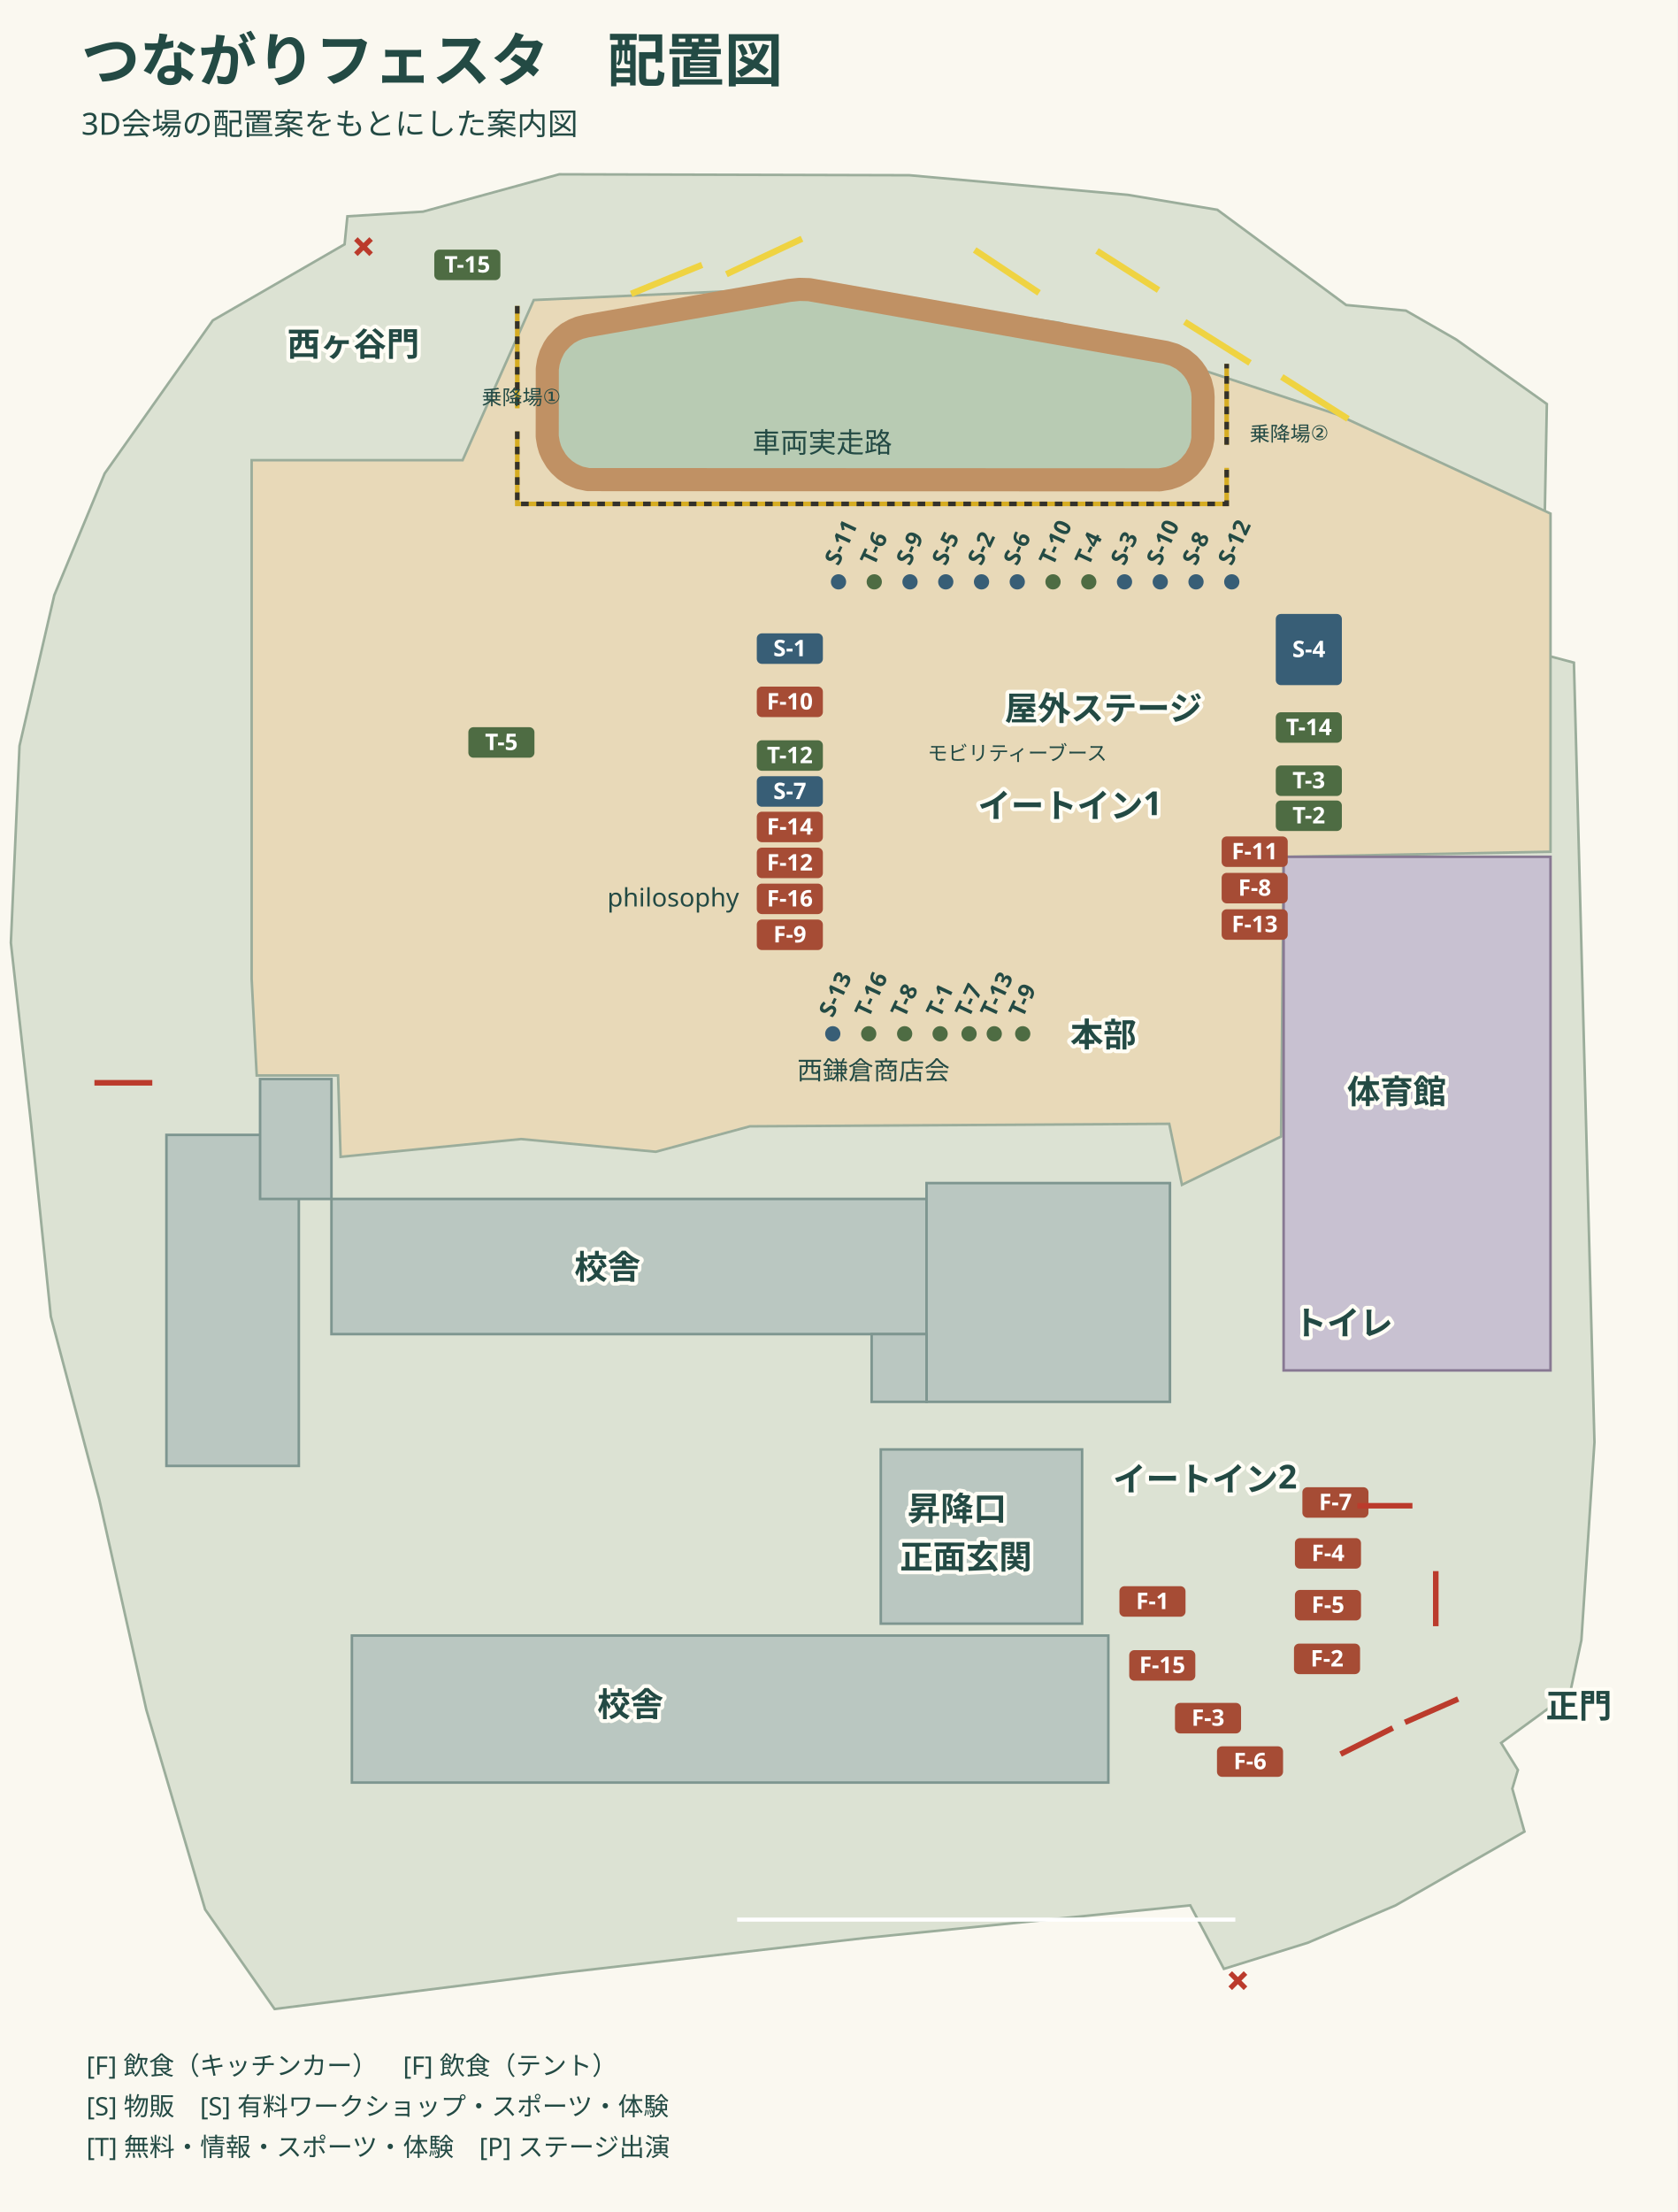
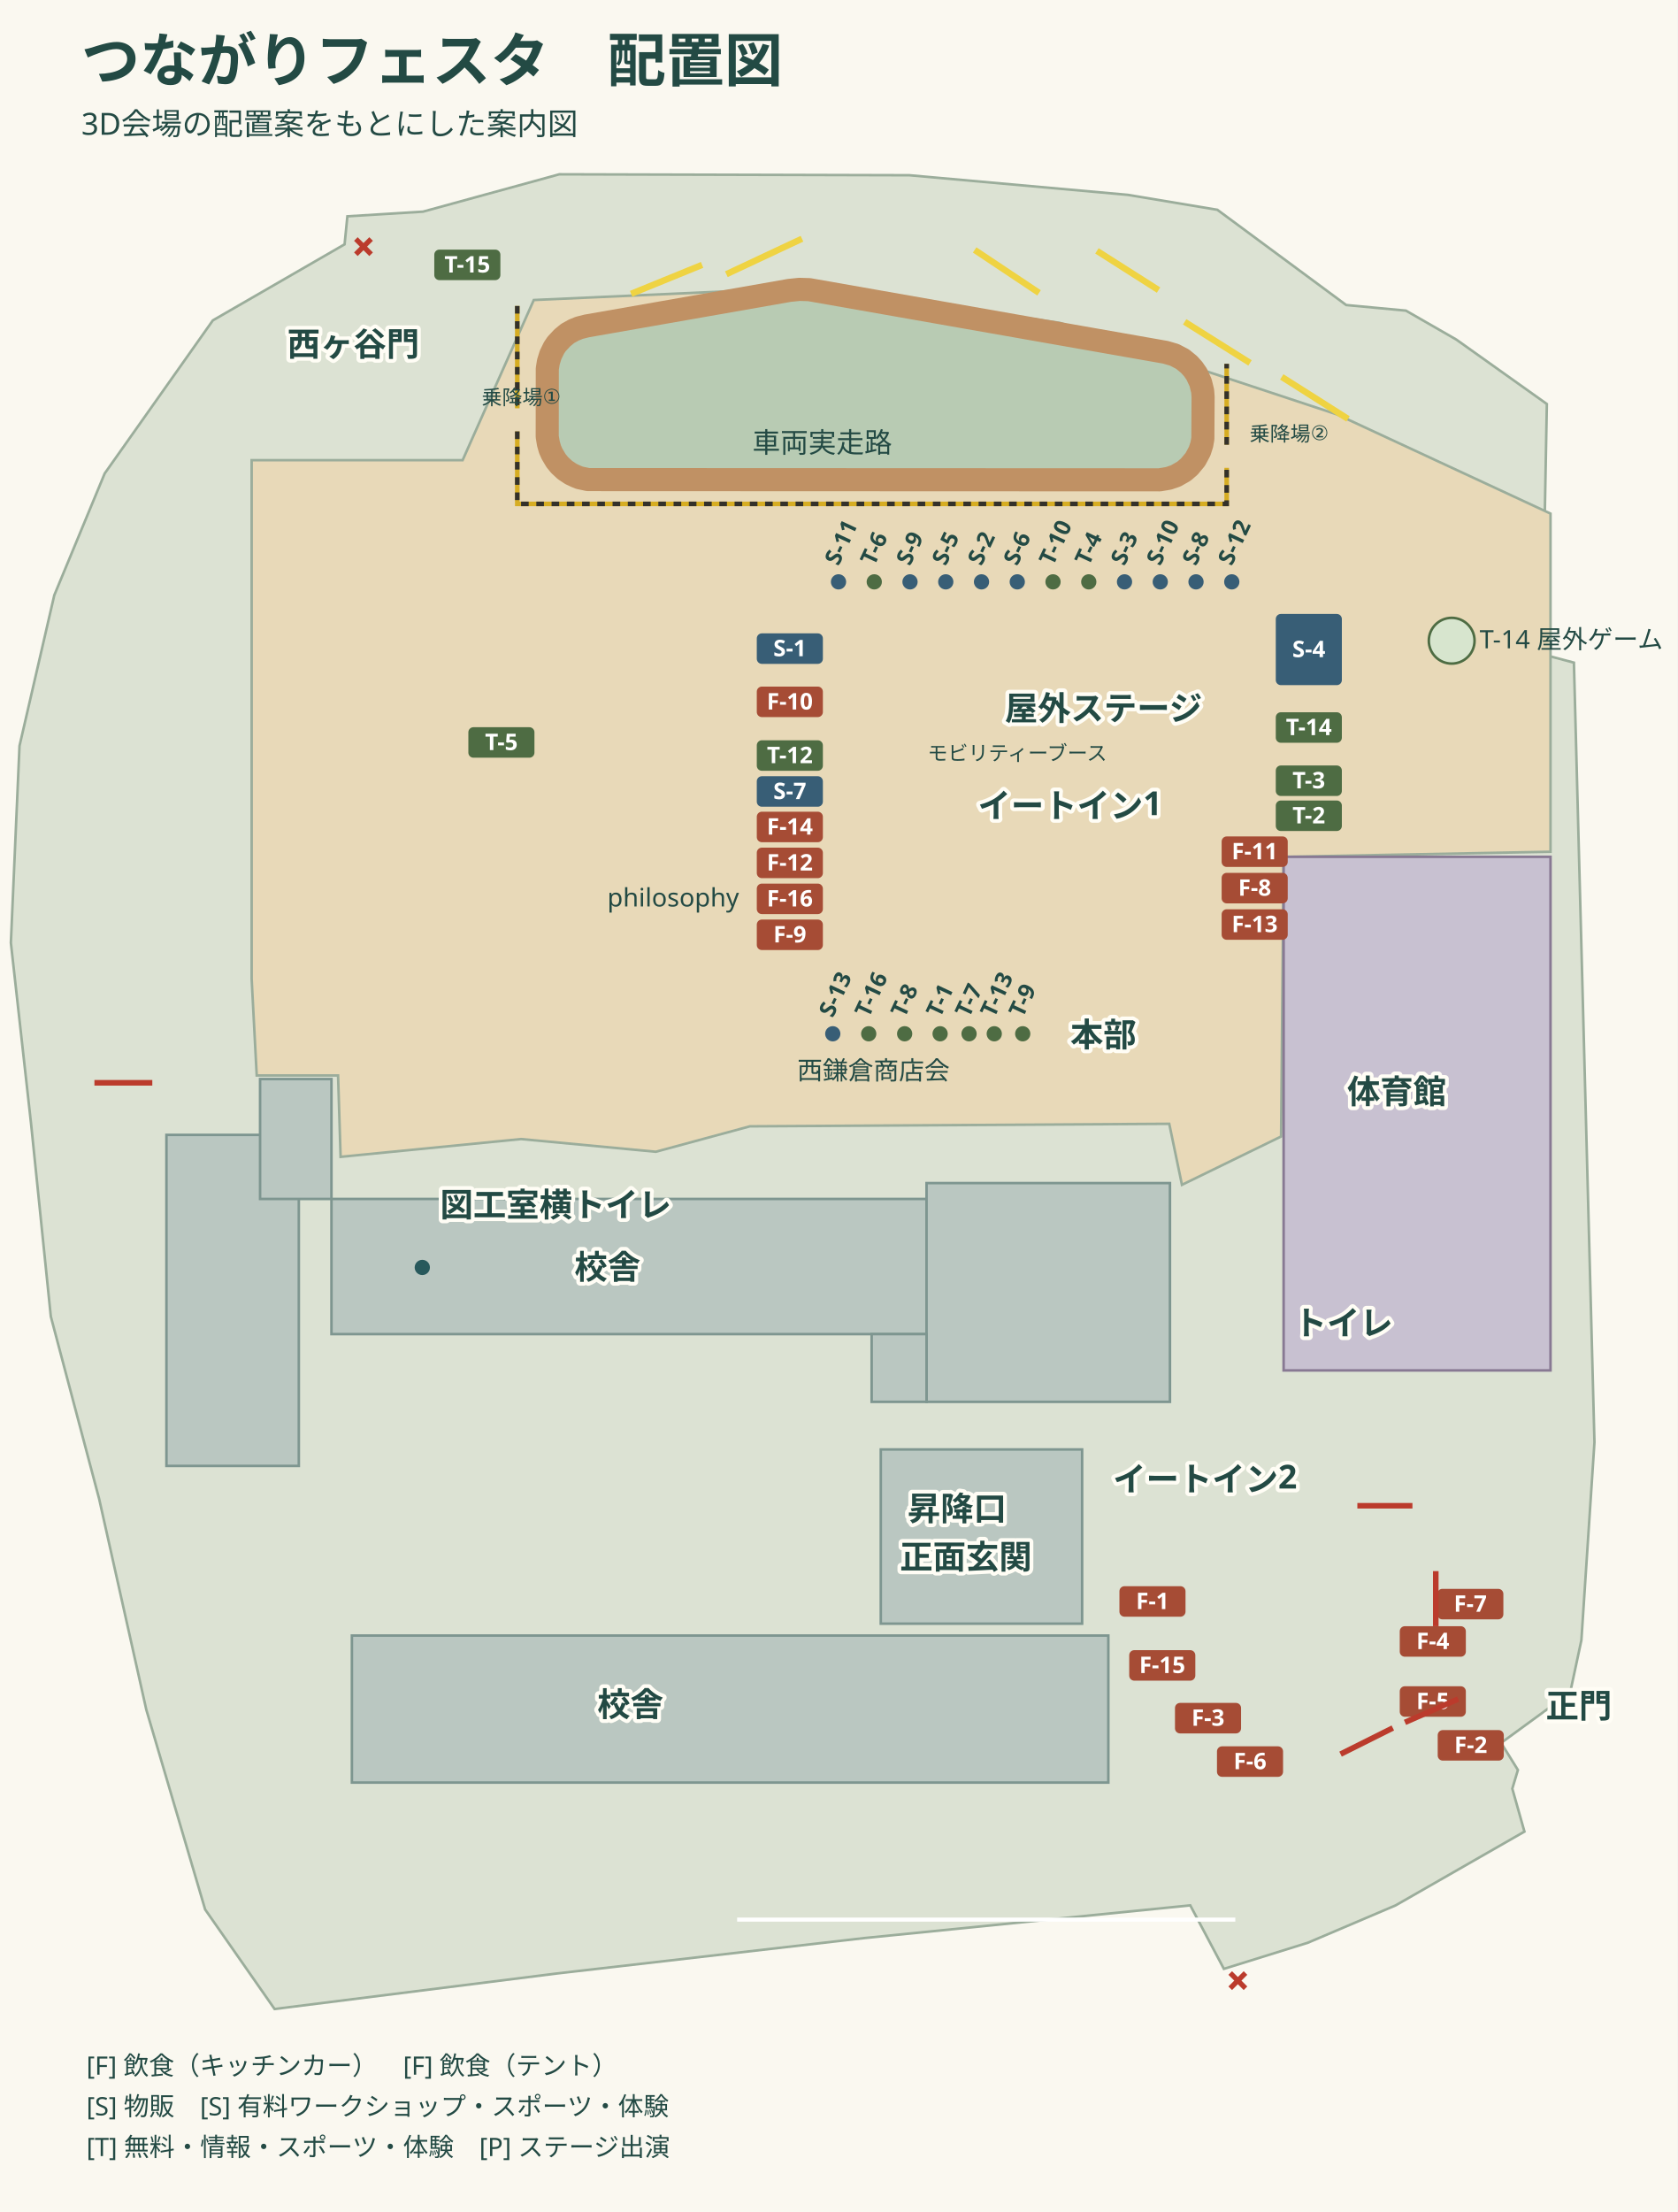
<svg xmlns="http://www.w3.org/2000/svg" viewBox="0 0 660 870" role="img" aria-labelledby="title desc">
  <style>text{font-family:sans-serif;fill:#234a44} .label{font-size:13px;font-weight:bold;paint-order:stroke;stroke:#fffdf5;stroke-width:3px;stroke-linejoin:round} .id{font-size:9px;font-weight:bold;fill:white}</style>
  <rect width="660" height="870" fill="#faf8f0" />
  <text x="32" y="32" font-size="23" font-weight="bold">つながりフェスタ　配置図</text>
  <text x="32" y="53" font-size="12">3D会場の配置案をもとにした案内図</text>
  <g transform="translate(35 35)">
    <polygon points="100.566,61.097 101.668,50.080 131.414,48.244 185.029,33.555 322.740,33.922 408.673,41.634 443.927,47.509 494.605,84.967 518.107,87.170 537.938,98.554 573.559,123.893 571.723,222.311 584.209,225.616 592.288,532.254 587.146,610.106 582.740,630.671 555.565,650.502 562.175,661.151 559.971,668.496 564.745,685.389 514.068,714.400 479.548,729.089 446.497,739.371 433.277,714.400 305.114,727.253 183.927,741.208 73.024,755.162 45.704,716.012 22.550,637.409 4.015,554.575 -15.004,482.803 -22.767,407.091 -30.724,335.805 -27.327,258.366 -13.644,199.113 6.191,151.214 48.734,91.010" fill="#dce2d3" stroke="#9bad9b" />
    <polygon points="64.0,146.0 147.0,146.0 175.0,83.0 286.0,78.0 382.0,92.0 491.0,128.0 575.0,167.0 575.0,300.0 470.0,302.0 469.0,412.0 430.0,431.0 425.0,407.0 260.0,408.0 223.0,418.0 170.0,413.0 99.0,420.0 98.0,388.0 66.0,388.0 64.0,350.0" fill="#e8d9b8" stroke="#9bad9b" />
    <polygon points="195.813,93.200 275.505,79.220 279.491,78.810 283.372,78.922 423.567,103.565 427.025,104.575 430.250,106.266 432.798,108.356 434.394,110.126 435.799,112.161 437.318,115.419 438.146,118.804 438.320,121.141 438.226,137.503 437.819,139.824 436.986,142.440 435.244,145.684 432.868,148.538 430.765,150.338 427.551,152.172 424.754,153.126 421.236,153.723 196.375,153.628 192.961,152.895 191.673,152.375 189.596,151.400 187.275,149.862 185.199,147.935 183.761,146.183 182.165,143.488 181.394,141.737 180.752,139.493 180.289,136.709 180.319,110.068 180.740,107.401 181.617,104.556 182.955,101.819 183.990,100.286 186.199,97.903 188.316,96.158 190.761,94.803 192.907,93.935" fill="#b8cbb3" stroke="#c09164" stroke-width="9.09" stroke-linejoin="round" />
    <text x="261" y="143" font-size="11">車両実走路</text>
    <rect x="95.4" y="436.56" width="234.12" height="53.16" fill="#bac7c1" stroke="#7e9690" />
    <rect x="30.48" y="411.36" width="52.08" height="130.2" fill="#bac7c1" stroke="#7e9690" />
    <rect x="67.32" y="389.4" width="28.08" height="47.16" fill="#bac7c1" stroke="#7e9690" />
    <rect x="329.52" y="430.32" width="95.76" height="86.04" fill="#bac7c1" stroke="#7e9690" />
    <rect x="307.92" y="489.72" width="21.6" height="26.64" fill="#bac7c1" stroke="#7e9690" />
    <rect x="311.52" y="535.08" width="79.2" height="68.52" fill="#bac7c1" stroke="#7e9690" />
    <rect x="103.44" y="608.28" width="297.6" height="57.82" fill="#bac7c1" stroke="#7e9690" />
    <rect x="470" y="302" width="105" height="202" fill="#c8c1d1" stroke="#887993" />
    <text class="label" x="495" y="399">体育館</text>
    <text class="label" x="191" y="468">校舎</text>
    <text class="label" x="200" y="640">校舎</text>
    <text class="label" x="322" y="563">昇降口</text>
    <text class="label" x="319" y="582">正面玄関</text>
    <g transform="translate(1.268 0.730)">
      <g transform="translate(10.136 -1.864)">
        <g transform="translate(-10 0)">
          <rect x="404" y="590" width="26" height="12" rx="2" fill="#a64c35" />
          <text class="id" x="417" y="599" text-anchor="middle">F-1</text>
        </g>
      </g>
    </g>
-     <g transform="translate(-1.833 0.587)">
-       <g transform="translate(0.909 -0.136)">
-         <rect x="475" y="611" width="26" height="12" rx="2" fill="#a64c35" />
-         <text class="id" x="488" y="620" text-anchor="middle">F-2</text>
-       </g>
+     <g transform="translate(543.62 651.46)">
+       <rect x="-13" y="-6" width="26" height="12" rx="2" fill="#a64c35" />
+       <text class="id" x="0" y="3" text-anchor="middle">F-2</text>
    </g>
    <g transform="translate(1.300 0.406)">
      <g transform="translate(5.955 -0.636)">
        <g transform="translate(-8 0)">
          <rect x="428" y="635" width="26" height="12" rx="2" fill="#a64c35" />
          <text class="id" x="441" y="644" text-anchor="middle">F-3</text>
        </g>
      </g>
    </g>
-     <g transform="translate(-1.829 0.909)">
-       <g transform="translate(6.273 -1.955)">
-         <g transform="translate(-5 0)">
-           <rect x="475" y="571" width="26" height="12" rx="2" fill="#a64c35" />
-           <text class="id" x="488" y="580" text-anchor="middle">F-4</text>
-         </g>
-       </g>
-     </g>
-     <g transform="translate(-1.829 1.108)">
-       <g transform="translate(6.273 -2.773)">
-         <g transform="translate(-5 0)">
-           <rect x="475" y="592" width="26" height="12" rx="2" fill="#a64c35" />
-           <text class="id" x="488" y="601" text-anchor="middle">F-5</text>
-         </g>
-       </g>
+     <g transform="translate(528.69 610.6)">
+       <rect x="-13" y="-6" width="26" height="12" rx="2" fill="#a64c35" />
+       <text class="id" x="0" y="3" text-anchor="middle">F-4</text>
+     </g>
+     <g transform="translate(528.69 634.22)">
+       <rect x="-13" y="-6" width="26" height="12" rx="2" fill="#a64c35" />
+       <text class="id" x="0" y="3" text-anchor="middle">F-5</text>
    </g>
    <g transform="translate(-0.675 1.346)">
      <g transform="translate(2.455 -0.500)">
        <g transform="translate(-6 0)">
          <rect x="448" y="651" width="26" height="12" rx="2" fill="#a64c35" />
          <text class="id" x="461" y="660" text-anchor="middle">F-6</text>
        </g>
      </g>
    </g>
-     <g transform="translate(-1.483 -0.015)">
-       <g transform="translate(4.864 -1.045)">
-         <g transform="translate(-4 0)">
-           <rect x="478" y="551" width="26" height="12" rx="2" fill="#a64c35" />
-           <text class="id" x="491" y="560" text-anchor="middle">F-7</text>
-         </g>
-       </g>
+     <g transform="translate(543.45 595.91)">
+       <rect x="-13" y="-6" width="26" height="12" rx="2" fill="#a64c35" />
+       <text class="id" x="0" y="3" text-anchor="middle">F-7</text>
    </g>
    <g transform="translate(-0.339 -0.562)">
      <g transform="translate(3.955 7.864)">
        <g transform="translate(-4 0)">
          <rect x="446" y="301.0" width="26" height="12" rx="2" fill="#a64c35" />
          <text class="id" x="459" y="310.0" text-anchor="middle">F-8</text>
        </g>
      </g>
    </g>
    <g transform="translate(1.417 -0.881)">
      <g transform="translate(4.318 8.545)">
        <g transform="translate(-26 0)">
          <rect x="283" y="319" width="26" height="12" rx="2" fill="#a64c35" />
          <text class="id" x="296" y="328" text-anchor="middle">F-9</text>
        </g>
      </g>
    </g>
    <g transform="translate(1.417 -0.415)">
      <g transform="translate(4.318 -5.545)">
        <g transform="translate(-26 0)">
          <rect x="283" y="241" width="26" height="12" rx="2" fill="#a64c35" />
          <text class="id" x="296" y="250" text-anchor="middle">F-10</text>
        </g>
      </g>
    </g>
    <g transform="translate(-0.339 0.935)">
      <g transform="translate(3.955 6.045)">
        <g transform="translate(-4 0)">
          <rect x="446" y="287.0" width="26" height="12" rx="2" fill="#a64c35" />
          <text class="id" x="459" y="296.0" text-anchor="middle">F-11</text>
        </g>
      </g>
    </g>
    <g transform="translate(1.417 -0.204)">
      <g transform="translate(4.318 -6.409)">
        <g transform="translate(-26 0)">
          <rect x="283" y="305" width="26" height="12" rx="2" fill="#a64c35" />
          <text class="id" x="296" y="314" text-anchor="middle">F-12</text>
        </g>
      </g>
    </g>
    <g transform="translate(-0.339 0.215)">
      <g transform="translate(3.955 7.409)">
        <g transform="translate(-4 0)">
          <rect x="446" y="315.0" width="26" height="12" rx="2" fill="#a64c35" />
          <text class="id" x="459" y="324.0" text-anchor="middle">F-13</text>
        </g>
      </g>
    </g>
    <g transform="translate(1.417 -0.387)">
      <g transform="translate(4.318 -6.364)">
        <g transform="translate(-26 0)">
          <rect x="283" y="291" width="26" height="12" rx="2" fill="#a64c35" />
          <text class="id" x="296" y="300" text-anchor="middle">F-14</text>
        </g>
      </g>
    </g>
    <g transform="translate(0.669 0.204)">
      <g transform="translate(11.591 -0.182)">
        <g transform="translate(-15 0)">
          <rect x="412" y="614" width="26" height="12" rx="2" fill="#a64c35" />
          <text class="id" x="425" y="623" text-anchor="middle">F-15</text>
        </g>
      </g>
    </g>
    <g transform="translate(1.417 -0.801)">
      <g transform="translate(4.318 -4.091)">
        <g transform="translate(-26 0)">
          <rect x="283" y="219" width="26" height="12" rx="2" fill="#385e76" />
          <text class="id" x="296" y="228" text-anchor="middle">S-1</text>
        </g>
      </g>
    </g>
    <g transform="translate(1.328 0.123)">
      <g transform="translate(-7.182 3.727)">
        <g transform="translate(-11 -8)">
          <circle cx="368.0" cy="198.0" r="3" fill="#385e76" />
          <text x="368.0" y="192.0" transform="rotate(-65 368.0 192.0)" font-size="9" font-weight="bold">S-2</text>
        </g>
      </g>
    </g>
    <g transform="translate(1.360 0.123)">
      <g transform="translate(-6.955 3.727)">
        <g transform="translate(-11 -8)">
          <circle cx="424.0" cy="198.0" r="3" fill="#385e76" />
          <text x="424.0" y="192.0" transform="rotate(-65 424.0 192.0)" font-size="9" font-weight="bold">S-3</text>
        </g>
      </g>
    </g>
    <g transform="translate(-0.858 -0.434)">
      <g transform="translate(25.773 -9.091)">
        <g transform="translate(-23 0)">
          <rect x="465" y="216" width="26" height="28" rx="2" fill="#385e76" />
          <text class="id" x="478" y="233.0" text-anchor="middle">S-4</text>
        </g>
      </g>
    </g>
    <g transform="translate(1.354 0.123)">
      <g transform="translate(-7.273 3.727)">
        <g transform="translate(-11 -8)">
          <circle cx="354.0" cy="198.0" r="3" fill="#385e76" />
          <text x="354.0" y="192.0" transform="rotate(-65 354.0 192.0)" font-size="9" font-weight="bold">S-5</text>
        </g>
      </g>
    </g>
    <g transform="translate(1.347 0.123)">
      <g transform="translate(-7.136 3.727)">
        <g transform="translate(-11 -8)">
          <circle cx="382.0" cy="198.0" r="3" fill="#385e76" />
          <text x="382.0" y="192.0" transform="rotate(-65 382.0 192.0)" font-size="9" font-weight="bold">S-6</text>
        </g>
      </g>
    </g>
    <g transform="translate(1.417 -0.388)">
      <g transform="translate(4.318 -6.318)">
        <g transform="translate(-26 0)">
          <rect x="283" y="277" width="26" height="12" rx="2" fill="#385e76" />
          <text class="id" x="296" y="286" text-anchor="middle">S-7</text>
        </g>
      </g>
    </g>
    <g transform="translate(1.353 0.123)">
      <g transform="translate(-6.818 3.727)">
        <g transform="translate(-11 -8)">
          <circle cx="452.0" cy="198.0" r="3" fill="#385e76" />
          <text x="452.0" y="192.0" transform="rotate(-65 452.0 192.0)" font-size="9" font-weight="bold">S-8</text>
        </g>
      </g>
    </g>
    <g transform="translate(1.334 0.123)">
      <g transform="translate(-7.318 3.727)">
        <g transform="translate(-11 -8)">
          <circle cx="340.0" cy="198.0" r="3" fill="#385e76" />
          <text x="340.0" y="192.0" transform="rotate(-65 340.0 192.0)" font-size="9" font-weight="bold">S-9</text>
        </g>
      </g>
    </g>
    <g transform="translate(1.379 0.123)">
      <g transform="translate(-6.909 3.727)">
        <g transform="translate(-11 -8)">
          <circle cx="438.0" cy="198.0" r="3" fill="#385e76" />
          <text x="438.0" y="192.0" transform="rotate(-65 438.0 192.0)" font-size="9" font-weight="bold">S-10</text>
        </g>
      </g>
    </g>
    <g transform="translate(1.341 0.123)">
      <g transform="translate(-7.455 3.727)">
        <g transform="translate(-11 -8)">
          <circle cx="312.0" cy="198.0" r="3" fill="#385e76" />
          <text x="312.0" y="192.0" transform="rotate(-65 312.0 192.0)" font-size="9" font-weight="bold">S-11</text>
        </g>
      </g>
    </g>
    <g transform="translate(1.373 0.123)">
      <g transform="translate(-6.773 3.727)">
        <g transform="translate(-11 -8)">
          <circle cx="466.0" cy="198.0" r="3" fill="#385e76" />
          <text x="466.0" y="192.0" transform="rotate(-65 466.0 192.0)" font-size="9" font-weight="bold">S-12</text>
        </g>
      </g>
    </g>
    <g transform="translate(-5.141 4.590)">
      <circle cx="340.0" cy="367.0" r="3" fill="#4e6c43" />
      <text x="340.0" y="361.0" transform="rotate(-65 340.0 361.0)" font-size="9" font-weight="bold">T-1</text>
    </g>
    <g transform="translate(-0.130 0.706)">
      <g transform="translate(25.045 6.136)">
        <g transform="translate(-23 0)">
          <rect x="465" y="273.0" width="26" height="12" rx="2" fill="#4e6c43" />
          <text class="id" x="478" y="282.0" text-anchor="middle">T-2</text>
        </g>
      </g>
    </g>
    <g transform="translate(-0.130 0.162)">
      <g transform="translate(25.045 6.909)">
        <g transform="translate(-23 0)">
          <rect x="465" y="259.0" width="26" height="12" rx="2" fill="#4e6c43" />
          <text class="id" x="478" y="268.0" text-anchor="middle">T-3</text>
        </g>
      </g>
    </g>
    <g transform="translate(1.340 0.123)">
      <g transform="translate(-7.000 3.727)">
        <g transform="translate(-11 -8)">
          <circle cx="410.0" cy="198.0" r="3" fill="#4e6c43" />
          <text x="410.0" y="192.0" transform="rotate(-65 410.0 192.0)" font-size="9" font-weight="bold">T-4</text>
        </g>
      </g>
    </g>
    <g transform="translate(-15.739 5.014)">
      <rect x="165" y="246" width="26" height="12" rx="2" fill="#4e6c43" />
      <text class="id" x="178" y="255" text-anchor="middle">T-5</text>
    </g>
    <g transform="translate(1.315 0.123)">
      <g transform="translate(-7.364 3.727)">
        <g transform="translate(-11 -8)">
          <circle cx="326.0" cy="198.0" r="3" fill="#4e6c43" />
          <text x="326.0" y="192.0" transform="rotate(-65 326.0 192.0)" font-size="9" font-weight="bold">T-6</text>
        </g>
      </g>
    </g>
    <g transform="translate(20.243 4.590)">
      <circle cx="326.0" cy="367.0" r="3" fill="#4e6c43" />
      <text x="326.0" y="361.0" transform="rotate(-65 326.0 361.0)" font-size="9" font-weight="bold">T-7</text>
    </g>
    <g transform="translate(8.905 4.590)">
      <circle cx="312.0" cy="367.0" r="3" fill="#4e6c43" />
      <text x="312.0" y="361.0" transform="rotate(-65 312.0 361.0)" font-size="9" font-weight="bold">T-8</text>
    </g>
    <g transform="translate(0.359 4.590)">
      <circle cx="367.0" cy="367.0" r="3" fill="#4e6c43" />
      <text x="367.0" y="361.0" transform="rotate(-65 367.0 361.0)" font-size="9" font-weight="bold">T-9</text>
    </g>
    <g transform="translate(1.367 0.123)">
      <g transform="translate(-7.091 3.727)">
        <g transform="translate(-11 -8)">
          <circle cx="396.0" cy="198.0" r="3" fill="#4e6c43" />
          <text x="396.0" y="192.0" transform="rotate(-65 396.0 192.0)" font-size="9" font-weight="bold">T-10</text>
        </g>
      </g>
    </g>
    <g transform="translate(1.417 -0.572)">
      <g transform="translate(4.318 -6.273)">
        <g transform="translate(-26 0)">
          <rect x="283" y="263" width="26" height="12" rx="2" fill="#4e6c43" />
          <text class="id" x="296" y="272" text-anchor="middle">T-12</text>
        </g>
      </g>
    </g>
    <g transform="translate(2.159 4.590)">
      <circle cx="354.0" cy="367.0" r="3" fill="#4e6c43" />
      <text x="354.0" y="361.0" transform="rotate(-65 354.0 361.0)" font-size="9" font-weight="bold">T-13</text>
    </g>
    <g transform="translate(-0.130 0.503)">
      <g transform="translate(25.045 -0.364)">
        <g transform="translate(-23 0)">
          <rect x="465" y="245.0" width="26" height="12" rx="2" fill="#4e6c43" />
          <text class="id" x="478" y="254.0" text-anchor="middle">T-14</text>
        </g>
      </g>
    </g>
    <g transform="translate(-1.143 -0.824)">
      <rect x="137" y="64" width="26" height="12" rx="2" fill="#4e6c43" />
      <text class="id" x="150" y="73" text-anchor="middle">T-15</text>
    </g>
    <g transform="translate(8.766 4.590)">
      <circle cx="298.0" cy="367.0" r="3" fill="#4e6c43" />
      <text x="298.0" y="361.0" transform="rotate(-65 298.0 361.0)" font-size="9" font-weight="bold">T-16</text>
    </g>
    <text class="label" x="78.00" y="105.00">西ヶ谷門</text>
    <text class="label" x="573.15" y="640.59">正門</text>
    <text class="label" x="360.26" y="248.24">屋外ステージ</text>
    <text class="label" x="349.71" y="286.52">イートイン1</text>
    <text class="label" x="386.07" y="376.59">本部</text>
    <text class="label" x="402.85" y="551.39">イートイン2</text>
    <text class="label" x="474" y="490">トイレ</text>
+     <circle cx="536.12" cy="217.0" r="9" fill="#d7e5ce" stroke="#4e6c43" />
+     <text x="547.12" y="220.00" font-size="10">T-14 屋外ゲーム</text>
+     <circle cx="131.14" cy="463.5" r="3" fill="#28595c" />
+     <text class="label" x="138.14" y="443.50">図工室横トイレ</text>
    <g fill="none">
      <path d="M168.504,85.334 L168.504,125.590 M168.504,134.681 L168.504,163.187 L447.599,163.187 L447.599,149.004 M447.599,139.913 L447.599,108.102" stroke="#d6ad23" stroke-width="1.8" fill="none" />
      <path d="M168.504,85.334 L168.504,125.590 M168.504,134.681 L168.504,163.187 L447.599,163.187 L447.599,149.004 M447.599,139.913 L447.599,108.102" stroke="#33312b" stroke-width="1.8" stroke-dasharray="3 3" fill="none" />
    </g>
    <line x1="255" y1="720" x2="451" y2="720" stroke="#ffffff" stroke-width="1.6" />
    <path d="M105,59 L111,65 M105,65 L111,59" fill="none" stroke="#bb3b2c" stroke-width="2" />
    <path d="M449,741 L455,747 M449,747 L455,741" fill="none" stroke="#bb3b2c" stroke-width="2" />
    <g transform="translate(1.417 -0.702)">
      <g transform="translate(4.318 -19.773)">
        <rect x="257" y="333" width="26" height="12" rx="2" fill="#a64c35" />
        <text class="id" x="270" y="342" text-anchor="middle">F-16</text>
        <text x="250" y="342" text-anchor="end" font-size="10">philosophy</text>
      </g>
    </g>
    <g transform="translate(1.673 0.226)">
      <g transform="translate(6.955 4.364)">
        <circle cx="284" cy="367" r="3" fill="#385e76" />
        <text x="284" y="361" transform="rotate(-65 284 361)" font-size="9" font-weight="bold">S-13</text>
        <text x="270" y="385" font-size="10">西鎌倉商店会</text>
      </g>
    </g>
    <path d="M2.148,390.870 L24.917,390.870 M499.011,557.225 L520.678,557.225 M529.859,582.931 L529.859,604.598 M492.401,654.909 L512.966,644.626 M517.740,642.423 L538.672,633.242" stroke="#bb3b2c" stroke-width="2.2" fill="none" />
    <text x="154.50" y="124.14" font-size="8">乗降場①</text>
    <text x="456.60" y="138.46" font-size="8">乗降場②</text>
    <text x="329.89" y="264.06" font-size="8">モビリティーブース</text>
    <path d="M213.306,80.560 L241.215,69.176 M250.763,72.848 L280.509,58.894 M348.447,63.300 L373.785,80.193 M396.554,63.667 L420.791,79.091 M431.074,91.577 L456.780,107.735 M469.265,113.244 L495.339,129.769" stroke="#efd342" stroke-width="2.5" fill="none" />
  </g>
  <text x="34" y="816" font-size="10">[F] 飲食（キッチンカー）　[F] 飲食（テント）</text>
  <text x="34" y="832" font-size="10">[S] 物販　[S] 有料ワークショップ・スポーツ・体験</text>
  <text x="34" y="848" font-size="10">[T] 無料・情報・スポーツ・体験　[P] ステージ出演</text>
</svg>
